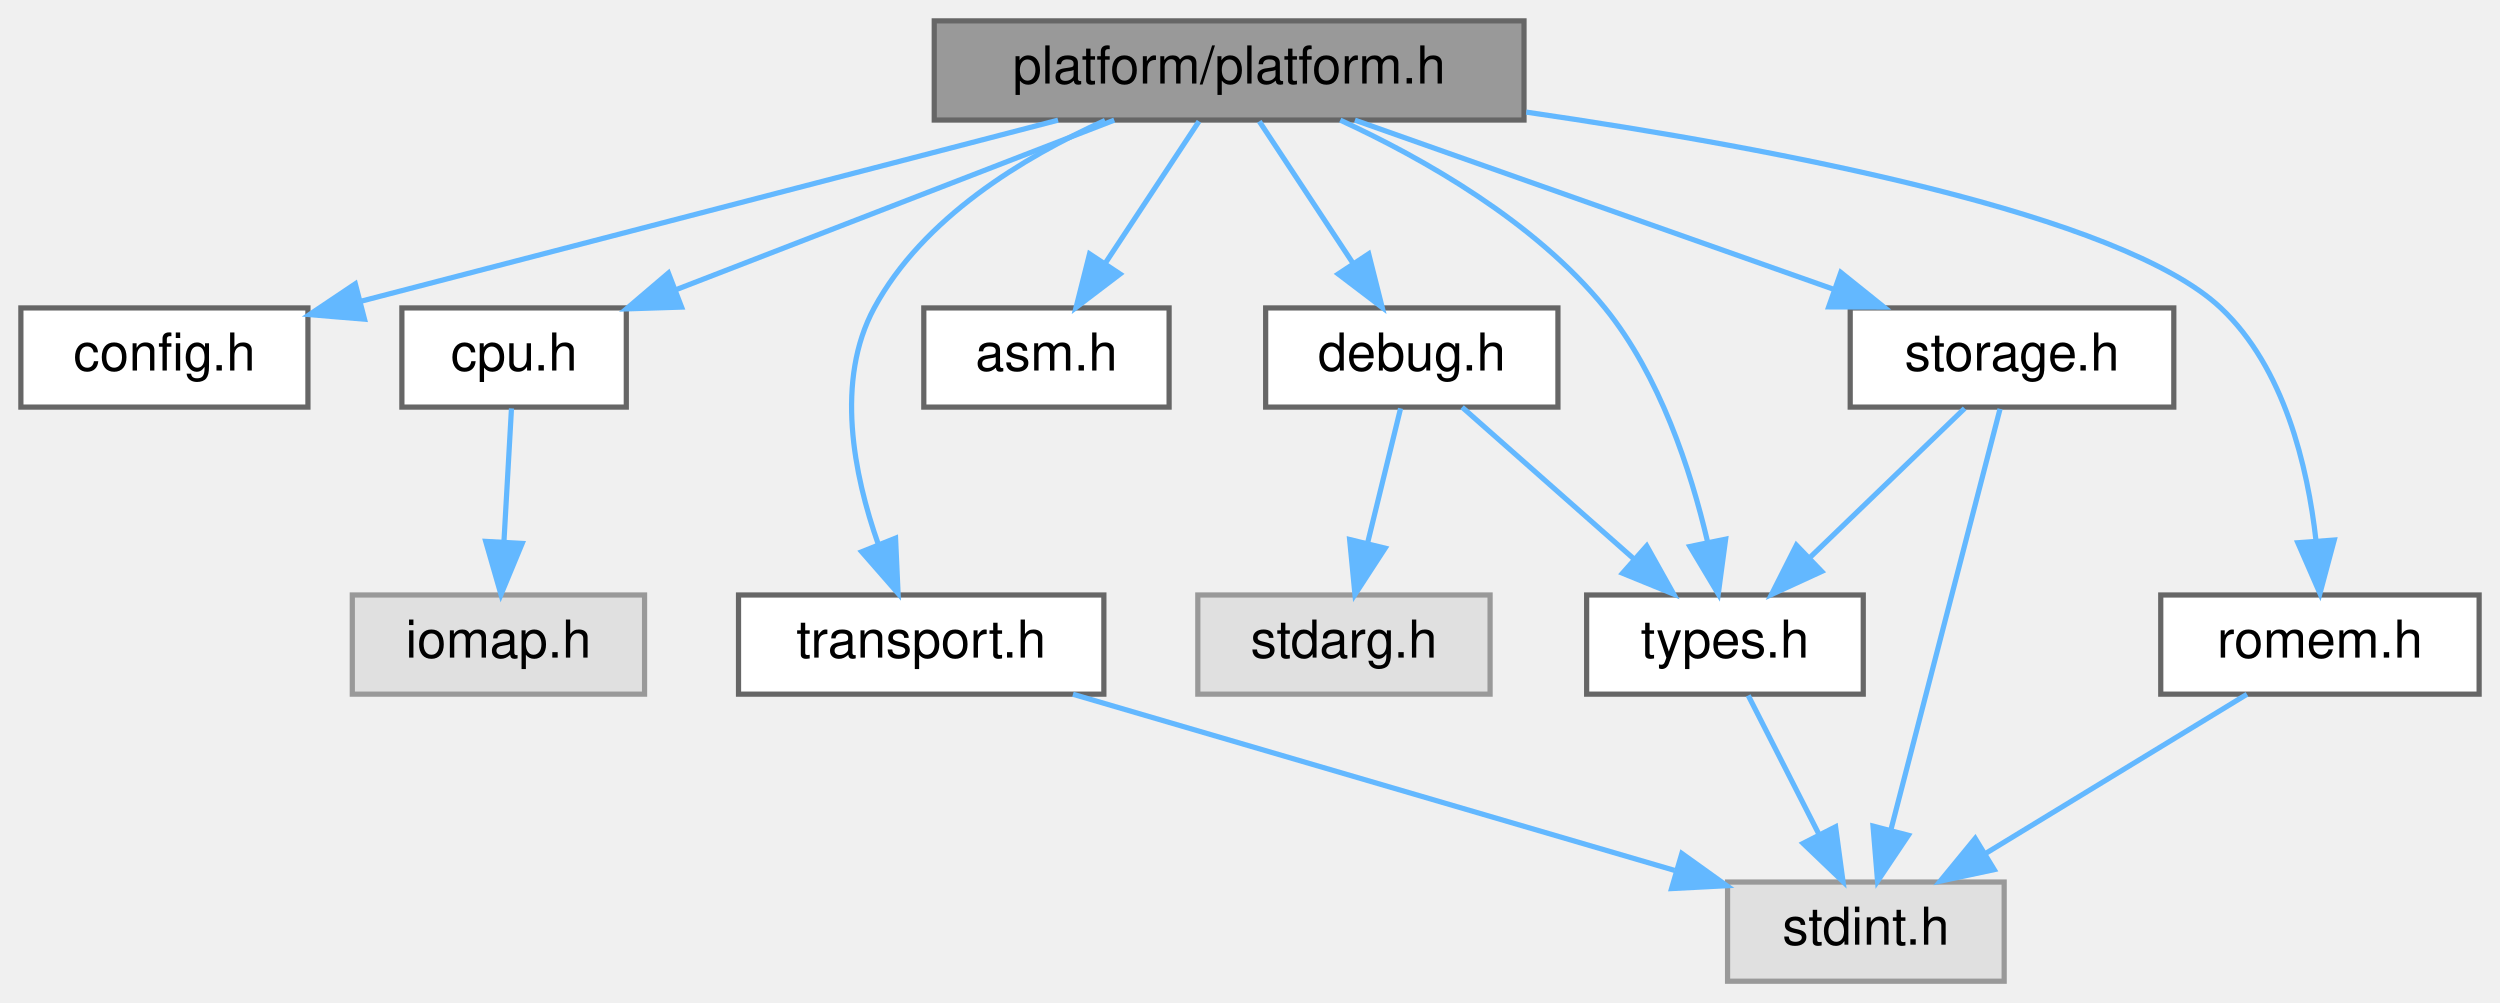
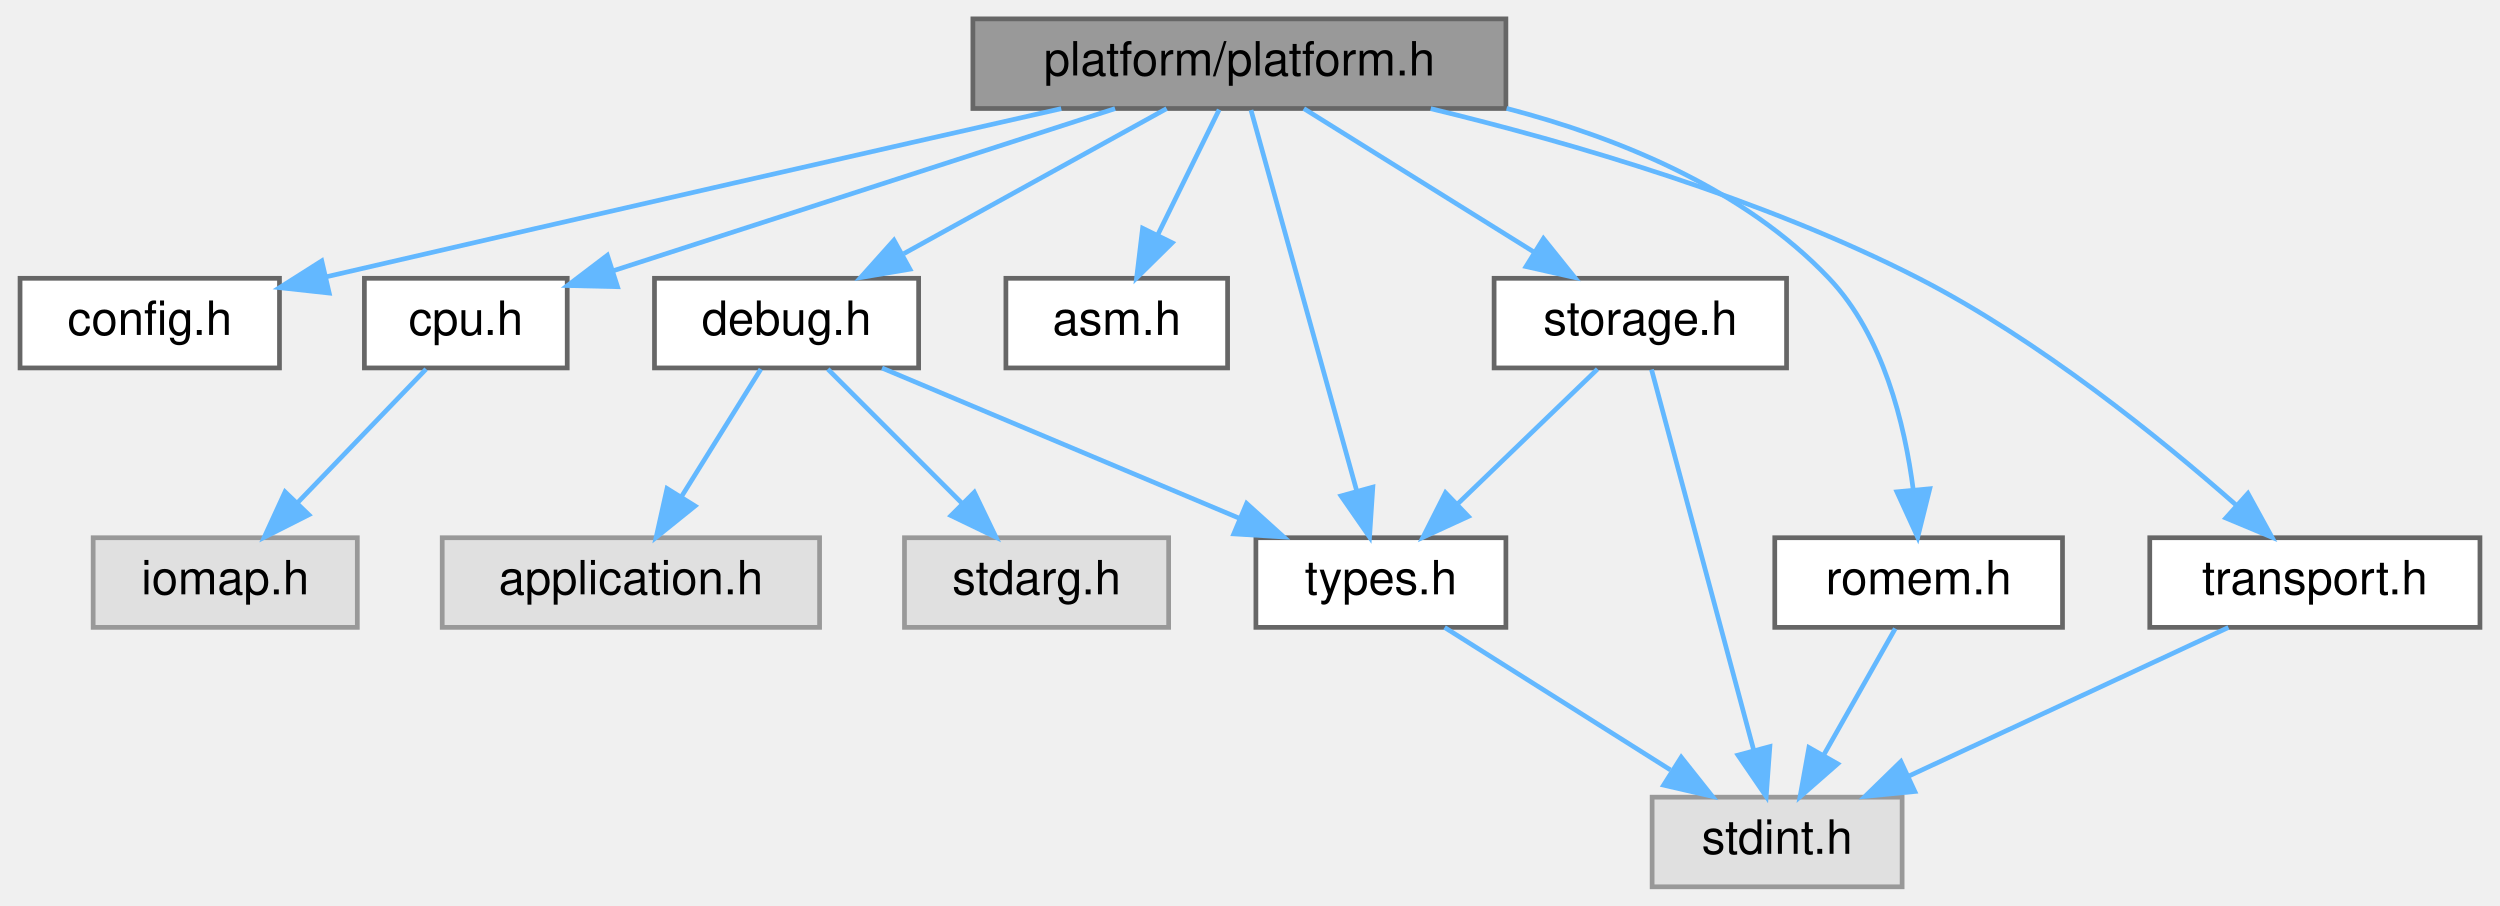
- <svg xmlns="http://www.w3.org/2000/svg" xmlns:xlink="http://www.w3.org/1999/xlink" width="479pt" height="192pt" viewBox="0.00 0.00 479.00 192.00">
+ <svg xmlns="http://www.w3.org/2000/svg" xmlns:xlink="http://www.w3.org/1999/xlink" width="530pt" height="192pt" viewBox="0.00 0.00 529.50 192.00">
  <g id="graph0" class="graph" transform="scale(1 1) rotate(0) translate(4 188)">
    <g id="Node000001" class="node">
      <g id="a_Node000001">
        <a xlink:title=" ">
-           <polygon fill="#999999" stroke="#666666" points="288,-184 175,-184 175,-165 288,-165 288,-184" />
-           <text text-anchor="middle" x="231.5" y="-172" font-family="Helvetica,sans-Serif" font-size="10.00">platform/platform.h</text>
+           <polygon fill="#999999" stroke="#666666" points="315,-184 202,-184 202,-165 315,-165 315,-184" />
+           <text text-anchor="middle" x="258.5" y="-172" font-family="Helvetica,sans-Serif" font-size="10.00">platform/platform.h</text>
        </a>
      </g>
    </g>
    <g id="Node000002" class="node">
      <g id="a_Node000002">
        <a xlink:href="config_8h.html" target="_top" xlink:title=" ">
          <polygon fill="white" stroke="#666666" points="55,-129 0,-129 0,-110 55,-110 55,-129" />
          <text text-anchor="middle" x="27.5" y="-117" font-family="Helvetica,sans-Serif" font-size="10.00">config.h</text>
        </a>
      </g>
    </g>
    <g id="edge1_Node000001_Node000002" class="edge">
      <g id="a_edge1_Node000001_Node000002">
        <a xlink:title=" ">
-           <path fill="none" stroke="#63b8ff" d="M198.72,-164.98C162.23,-155.5 103.34,-140.2 65.03,-130.25" />
-           <polygon fill="#63b8ff" stroke="#63b8ff" points="65.84,-126.84 55.28,-127.72 64.08,-133.62 65.84,-126.84" />
+           <path fill="none" stroke="#63b8ff" d="M220.73,-164.97C183.51,-156.54 124.74,-143.18 65,-129.34" />
+           <polygon fill="#63b8ff" stroke="#63b8ff" points="65.54,-125.87 55.01,-127.02 63.96,-132.69 65.54,-125.87" />
        </a>
      </g>
    </g>
    <g id="Node000003" class="node">
      <g id="a_Node000003">
        <a xlink:href="types_8h.html" target="_top" xlink:title=" ">
-           <polygon fill="white" stroke="#666666" points="353,-74 300,-74 300,-55 353,-55 353,-74" />
-           <text text-anchor="middle" x="326.5" y="-62" font-family="Helvetica,sans-Serif" font-size="10.00">types.h</text>
+           <polygon fill="white" stroke="#666666" points="315,-74 262,-74 262,-55 315,-55 315,-74" />
+           <text text-anchor="middle" x="288.5" y="-62" font-family="Helvetica,sans-Serif" font-size="10.00">types.h</text>
        </a>
      </g>
    </g>
    <g id="edge2_Node000001_Node000003" class="edge">
      <g id="a_edge2_Node000001_Node000003">
        <a xlink:title=" ">
-           <path fill="none" stroke="#63b8ff" d="M252.79,-164.98C268.75,-157.62 290.06,-145.54 303.5,-129 314.01,-116.06 319.94,-97.91 323.14,-84.32" />
-           <polygon fill="#63b8ff" stroke="#63b8ff" points="326.63,-84.7 325.22,-74.2 319.78,-83.29 326.63,-84.7" />
+           <path fill="none" stroke="#63b8ff" d="M260.96,-164.66C265.84,-147.09 276.85,-107.45 283.37,-83.95" />
+           <polygon fill="#63b8ff" stroke="#63b8ff" points="286.79,-84.73 286.09,-74.16 280.05,-82.86 286.79,-84.73" />
        </a>
      </g>
    </g>
    <g id="Node000005" class="node">
      <g id="a_Node000005">
        <a xlink:href="cpu_8h.html" target="_top" xlink:title="Definitions for EBS CPU controls.">
          <polygon fill="white" stroke="#666666" points="116,-129 73,-129 73,-110 116,-110 116,-129" />
          <text text-anchor="middle" x="94.5" y="-117" font-family="Helvetica,sans-Serif" font-size="10.00">cpu.h</text>
        </a>
      </g>
    </g>
    <g id="edge4_Node000001_Node000005" class="edge">
      <g id="a_edge4_Node000001_Node000005">
        <a xlink:title=" ">
-           <path fill="none" stroke="#63b8ff" d="M209.49,-164.98C186.79,-156.2 151.18,-142.43 125.61,-132.53" />
-           <polygon fill="#63b8ff" stroke="#63b8ff" points="126.59,-129.16 116.01,-128.82 124.07,-135.69 126.59,-129.16" />
+           <path fill="none" stroke="#63b8ff" d="M232.15,-164.98C203.19,-155.63 156.7,-140.6 125.88,-130.64" />
+           <polygon fill="#63b8ff" stroke="#63b8ff" points="126.66,-127.22 116.07,-127.47 124.51,-133.88 126.66,-127.22" />
        </a>
      </g>
    </g>
    <g id="Node000007" class="node">
      <g id="a_Node000007">
        <a xlink:href="asm_8h.html" target="_top" xlink:title="Helper Definitions for ASM files.">
-           <polygon fill="white" stroke="#666666" points="220,-129 173,-129 173,-110 220,-110 220,-129" />
-           <text text-anchor="middle" x="196.5" y="-117" font-family="Helvetica,sans-Serif" font-size="10.00">asm.h</text>
+           <polygon fill="white" stroke="#666666" points="256,-129 209,-129 209,-110 256,-110 256,-129" />
+           <text text-anchor="middle" x="232.5" y="-117" font-family="Helvetica,sans-Serif" font-size="10.00">asm.h</text>
        </a>
      </g>
    </g>
    <g id="edge6_Node000001_Node000007" class="edge">
      <g id="a_edge6_Node000001_Node000007">
        <a xlink:title=" ">
-           <path fill="none" stroke="#63b8ff" d="M225.72,-164.75C220.88,-157.42 213.82,-146.73 207.86,-137.7" />
-           <polygon fill="#63b8ff" stroke="#63b8ff" points="210.6,-135.5 202.17,-129.09 204.76,-139.36 210.6,-135.5" />
+           <path fill="none" stroke="#63b8ff" d="M254.21,-164.75C250.69,-157.57 245.59,-147.18 241.22,-138.27" />
+           <polygon fill="#63b8ff" stroke="#63b8ff" points="244.26,-136.53 236.71,-129.09 237.98,-139.61 244.26,-136.53" />
        </a>
      </g>
    </g>
    <g id="Node000008" class="node">
      <g id="a_Node000008">
        <a xlink:href="debug_8h.html" target="_top" xlink:title=" ">
-           <polygon fill="white" stroke="#666666" points="294.5,-129 238.5,-129 238.5,-110 294.5,-110 294.5,-129" />
-           <text text-anchor="middle" x="266.5" y="-117" font-family="Helvetica,sans-Serif" font-size="10.00">debug.h</text>
+           <polygon fill="white" stroke="#666666" points="190.5,-129 134.5,-129 134.5,-110 190.5,-110 190.5,-129" />
+           <text text-anchor="middle" x="162.5" y="-117" font-family="Helvetica,sans-Serif" font-size="10.00">debug.h</text>
        </a>
      </g>
    </g>
    <g id="edge7_Node000001_Node000008" class="edge">
      <g id="a_edge7_Node000001_Node000008">
        <a xlink:title=" ">
-           <path fill="none" stroke="#63b8ff" d="M237.28,-164.75C242.12,-157.42 249.18,-146.73 255.14,-137.7" />
-           <polygon fill="#63b8ff" stroke="#63b8ff" points="258.24,-139.36 260.83,-129.09 252.4,-135.5 258.24,-139.36" />
+           <path fill="none" stroke="#63b8ff" d="M243.08,-164.98C228.05,-156.69 204.96,-143.94 187.34,-134.22" />
+           <polygon fill="#63b8ff" stroke="#63b8ff" points="188.65,-130.94 178.2,-129.17 185.27,-137.07 188.65,-130.94" />
+         </a>
+       </g>
+     </g>
+     <g id="Node000011" class="node">
+       <g id="a_Node000011">
+         <a xlink:href="romem_8h.html" target="_top" xlink:title=" ">
+           <polygon fill="white" stroke="#666666" points="433,-74 372,-74 372,-55 433,-55 433,-74" />
+           <text text-anchor="middle" x="402.5" y="-62" font-family="Helvetica,sans-Serif" font-size="10.00">romem.h</text>
+         </a>
+       </g>
+     </g>
+     <g id="edge11_Node000001_Node000011" class="edge">
+       <g id="a_edge11_Node000001_Node000011">
+         <a xlink:title=" ">
+           <path fill="none" stroke="#63b8ff" d="M315.15,-165.02C339.12,-158.75 365.57,-147.87 383.5,-129 395.01,-116.89 399.57,-98.09 401.37,-84.08" />
+           <polygon fill="#63b8ff" stroke="#63b8ff" points="404.86,-84.38 402.3,-74.1 397.89,-83.73 404.86,-84.38" />
+         </a>
+       </g>
+     </g>
+     <g id="Node000012" class="node">
+       <g id="a_Node000012">
+         <a xlink:href="transport_8h.html" target="_top" xlink:title="Definitions for EBS transports.">
+           <polygon fill="white" stroke="#666666" points="521.5,-74 451.5,-74 451.5,-55 521.5,-55 521.5,-74" />
+           <text text-anchor="middle" x="486.5" y="-62" font-family="Helvetica,sans-Serif" font-size="10.00">transport.h</text>
+         </a>
+       </g>
+     </g>
+     <g id="edge13_Node000001_Node000012" class="edge">
+       <g id="a_edge13_Node000001_Node000012">
+         <a xlink:title=" ">
+           <path fill="none" stroke="#63b8ff" d="M299.06,-164.97C328.74,-157.78 369.43,-145.94 402.5,-129 427.99,-115.94 453.75,-95.08 469.89,-80.86" />
+           <polygon fill="#63b8ff" stroke="#63b8ff" points="472.31,-83.39 477.41,-74.1 467.63,-78.18 472.31,-83.39" />
+         </a>
+       </g>
+     </g>
+     <g id="Node000013" class="node">
+       <g id="a_Node000013">
+         <a xlink:href="storage_8h.html" target="_top" xlink:title=" ">
+           <polygon fill="white" stroke="#666666" points="374.5,-129 312.5,-129 312.5,-110 374.5,-110 374.5,-129" />
+           <text text-anchor="middle" x="343.5" y="-117" font-family="Helvetica,sans-Serif" font-size="10.00">storage.h</text>
+         </a>
+       </g>
+     </g>
+     <g id="edge15_Node000001_Node000013" class="edge">
+       <g id="a_edge15_Node000001_Node000013">
+         <a xlink:title=" ">
+           <path fill="none" stroke="#63b8ff" d="M272.16,-164.98C285.34,-156.77 305.53,-144.18 321.07,-134.49" />
+           <polygon fill="#63b8ff" stroke="#63b8ff" points="322.96,-137.43 329.59,-129.17 319.26,-131.49 322.96,-137.43" />
+         </a>
+       </g>
+     </g>
+     <g id="Node000004" class="node">
+       <g id="a_Node000004">
+         <a xlink:title=" ">
+           <polygon fill="#e0e0e0" stroke="#999999" points="399,-19 346,-19 346,0 399,0 399,-19" />
+           <text text-anchor="middle" x="372.5" y="-7" font-family="Helvetica,sans-Serif" font-size="10.00">stdint.h</text>
+         </a>
+       </g>
+     </g>
+     <g id="edge3_Node000003_Node000004" class="edge">
+       <g id="a_edge3_Node000003_Node000004">
+         <a xlink:title=" ">
+           <path fill="none" stroke="#63b8ff" d="M302,-54.98C314.9,-46.84 334.6,-34.41 349.9,-24.76" />
+           <polygon fill="#63b8ff" stroke="#63b8ff" points="352.17,-27.47 358.76,-19.17 348.43,-21.55 352.17,-27.47" />
+         </a>
+       </g>
+     </g>
+     <g id="Node000006" class="node">
+       <g id="a_Node000006">
+         <a xlink:title=" ">
+           <polygon fill="#e0e0e0" stroke="#999999" points="71.5,-74 15.5,-74 15.5,-55 71.5,-55 71.5,-74" />
+           <text text-anchor="middle" x="43.5" y="-62" font-family="Helvetica,sans-Serif" font-size="10.00">iomap.h</text>
+         </a>
+       </g>
+     </g>
+     <g id="edge5_Node000005_Node000006" class="edge">
+       <g id="a_edge5_Node000005_Node000006">
+         <a xlink:title=" ">
+           <path fill="none" stroke="#63b8ff" d="M86.08,-109.75C78.73,-102.11 67.87,-90.82 58.96,-81.56" />
+           <polygon fill="#63b8ff" stroke="#63b8ff" points="61.22,-78.87 51.76,-74.09 56.18,-83.72 61.22,-78.87" />
+         </a>
+       </g>
+     </g>
+     <g id="edge10_Node000008_Node000003" class="edge">
+       <g id="a_edge10_Node000008_Node000003">
+         <a xlink:title=" ">
+           <path fill="none" stroke="#63b8ff" d="M182.74,-109.98C203.2,-101.38 235.03,-87.99 258.43,-78.15" />
+           <polygon fill="#63b8ff" stroke="#63b8ff" points="260.03,-81.27 267.89,-74.17 257.31,-74.82 260.03,-81.27" />
+         </a>
+       </g>
+     </g>
+     <g id="Node000009" class="node">
+       <g id="a_Node000009">
+         <a xlink:title=" ">
+           <polygon fill="#e0e0e0" stroke="#999999" points="169.5,-74 89.5,-74 89.5,-55 169.5,-55 169.5,-74" />
+           <text text-anchor="middle" x="129.5" y="-62" font-family="Helvetica,sans-Serif" font-size="10.00">application.h</text>
+         </a>
+       </g>
+     </g>
+     <g id="edge8_Node000008_Node000009" class="edge">
+       <g id="a_edge8_Node000008_Node000009">
+         <a xlink:title=" ">
+           <path fill="none" stroke="#63b8ff" d="M157.05,-109.75C152.49,-102.42 145.83,-91.73 140.21,-82.7" />
+           <polygon fill="#63b8ff" stroke="#63b8ff" points="143.1,-80.73 134.85,-74.09 137.16,-84.43 143.1,-80.73" />
        </a>
      </g>
    </g>
    <g id="Node000010" class="node">
      <g id="a_Node000010">
-         <a xlink:href="romem_8h.html" target="_top" xlink:title=" ">
-           <polygon fill="white" stroke="#666666" points="471,-74 410,-74 410,-55 471,-55 471,-74" />
-           <text text-anchor="middle" x="440.5" y="-62" font-family="Helvetica,sans-Serif" font-size="10.00">romem.h</text>
-         </a>
-       </g>
-     </g>
-     <g id="edge10_Node000001_Node000010" class="edge">
-       <g id="a_edge10_Node000001_Node000010">
-         <a xlink:title=" ">
-           <path fill="none" stroke="#63b8ff" d="M288.43,-166.52C337.18,-159.43 402.44,-146.94 421.5,-129 433.67,-117.55 438.14,-98.66 439.74,-84.46" />
-           <polygon fill="#63b8ff" stroke="#63b8ff" points="443.24,-84.53 440.5,-74.3 436.26,-84.01 443.24,-84.53" />
-         </a>
-       </g>
-     </g>
-     <g id="Node000011" class="node">
-       <g id="a_Node000011">
-         <a xlink:href="transport_8h.html" target="_top" xlink:title="Definitions for EBS transports.">
-           <polygon fill="white" stroke="#666666" points="207.5,-74 137.5,-74 137.5,-55 207.5,-55 207.5,-74" />
-           <text text-anchor="middle" x="172.5" y="-62" font-family="Helvetica,sans-Serif" font-size="10.00">transport.h</text>
-         </a>
-       </g>
-     </g>
-     <g id="edge12_Node000001_Node000011" class="edge">
-       <g id="a_edge12_Node000001_Node000011">
-         <a xlink:title=" ">
-           <path fill="none" stroke="#63b8ff" d="M207.72,-164.92C192.07,-157.89 172.83,-146.25 163.5,-129 155.98,-115.09 159.57,-97.07 164.26,-83.78" />
-           <polygon fill="#63b8ff" stroke="#63b8ff" points="167.59,-84.89 168.07,-74.31 161.1,-82.28 167.59,-84.89" />
-         </a>
-       </g>
-     </g>
-     <g id="Node000012" class="node">
-       <g id="a_Node000012">
-         <a xlink:href="storage_8h.html" target="_top" xlink:title=" ">
-           <polygon fill="white" stroke="#666666" points="412.5,-129 350.5,-129 350.5,-110 412.5,-110 412.5,-129" />
-           <text text-anchor="middle" x="381.5" y="-117" font-family="Helvetica,sans-Serif" font-size="10.00">storage.h</text>
-         </a>
-       </g>
-     </g>
-     <g id="edge14_Node000001_Node000012" class="edge">
-       <g id="a_edge14_Node000001_Node000012">
-         <a xlink:title=" ">
-           <path fill="none" stroke="#63b8ff" d="M255.6,-164.98C280.38,-156.23 319.2,-142.51 347.19,-132.62" />
-           <polygon fill="#63b8ff" stroke="#63b8ff" points="348.7,-135.8 356.96,-129.17 346.37,-129.2 348.7,-135.8" />
-         </a>
-       </g>
-     </g>
-     <g id="Node000004" class="node">
-       <g id="a_Node000004">
-         <a xlink:title=" ">
-           <polygon fill="#e0e0e0" stroke="#999999" points="380,-19 327,-19 327,0 380,0 380,-19" />
-           <text text-anchor="middle" x="353.5" y="-7" font-family="Helvetica,sans-Serif" font-size="10.00">stdint.h</text>
-         </a>
-       </g>
-     </g>
-     <g id="edge3_Node000003_Node000004" class="edge">
-       <g id="a_edge3_Node000003_Node000004">
-         <a xlink:title=" ">
-           <path fill="none" stroke="#63b8ff" d="M330.96,-54.75C334.62,-47.57 339.91,-37.18 344.45,-28.27" />
-           <polygon fill="#63b8ff" stroke="#63b8ff" points="347.7,-29.59 349.12,-19.09 341.47,-26.41 347.7,-29.59" />
-         </a>
-       </g>
-     </g>
-     <g id="Node000006" class="node">
-       <g id="a_Node000006">
-         <a xlink:title=" ">
-           <polygon fill="#e0e0e0" stroke="#999999" points="119.5,-74 63.5,-74 63.5,-55 119.5,-55 119.5,-74" />
-           <text text-anchor="middle" x="91.5" y="-62" font-family="Helvetica,sans-Serif" font-size="10.00">iomap.h</text>
-         </a>
-       </g>
-     </g>
-     <g id="edge5_Node000005_Node000006" class="edge">
-       <g id="a_edge5_Node000005_Node000006">
-         <a xlink:title=" ">
-           <path fill="none" stroke="#63b8ff" d="M94,-109.75C93.61,-102.8 93.05,-92.85 92.55,-84.13" />
-           <polygon fill="#63b8ff" stroke="#63b8ff" points="96.05,-83.88 91.99,-74.09 89.06,-84.27 96.05,-83.88" />
-         </a>
-       </g>
-     </g>
-     <g id="edge9_Node000008_Node000003" class="edge">
-       <g id="a_edge9_Node000008_Node000003">
-         <a xlink:title=" ">
-           <path fill="none" stroke="#63b8ff" d="M276.14,-109.98C285.01,-102.15 298.37,-90.34 309.11,-80.86" />
-           <polygon fill="#63b8ff" stroke="#63b8ff" points="311.51,-83.41 316.68,-74.17 306.87,-78.17 311.51,-83.41" />
-         </a>
-       </g>
-     </g>
-     <g id="Node000009" class="node">
-       <g id="a_Node000009">
-         <a xlink:title=" ">
-           <polygon fill="#e0e0e0" stroke="#999999" points="281.5,-74 225.5,-74 225.5,-55 281.5,-55 281.5,-74" />
-           <text text-anchor="middle" x="253.5" y="-62" font-family="Helvetica,sans-Serif" font-size="10.00">stdarg.h</text>
-         </a>
-       </g>
-     </g>
-     <g id="edge8_Node000008_Node000009" class="edge">
-       <g id="a_edge8_Node000008_Node000009">
-         <a xlink:title=" ">
-           <path fill="none" stroke="#63b8ff" d="M264.35,-109.75C262.63,-102.72 260.15,-92.62 258,-83.84" />
-           <polygon fill="#63b8ff" stroke="#63b8ff" points="261.39,-82.97 255.61,-74.09 254.59,-84.63 261.39,-82.97" />
-         </a>
-       </g>
-     </g>
-     <g id="edge11_Node000010_Node000004" class="edge">
-       <g id="a_edge11_Node000010_Node000004">
-         <a xlink:title=" ">
-           <path fill="none" stroke="#63b8ff" d="M426.52,-54.98C413.03,-46.77 392.37,-34.18 376.46,-24.49" />
-           <polygon fill="#63b8ff" stroke="#63b8ff" points="378.09,-21.38 367.73,-19.17 374.45,-27.36 378.09,-21.38" />
-         </a>
-       </g>
-     </g>
-     <g id="edge13_Node000011_Node000004" class="edge">
-       <g id="a_edge13_Node000011_Node000004">
-         <a xlink:title=" ">
-           <path fill="none" stroke="#63b8ff" d="M201.58,-54.98C232.92,-45.81 282.85,-31.19 316.85,-21.23" />
-           <polygon fill="#63b8ff" stroke="#63b8ff" points="318.24,-24.47 326.85,-18.3 316.27,-17.75 318.24,-24.47" />
-         </a>
-       </g>
-     </g>
-     <g id="edge16_Node000012_Node000003" class="edge">
-       <g id="a_edge16_Node000012_Node000003">
-         <a xlink:title=" ">
-           <path fill="none" stroke="#63b8ff" d="M372.42,-109.75C364.41,-102.03 352.54,-90.6 342.88,-81.28" />
-           <polygon fill="#63b8ff" stroke="#63b8ff" points="345.04,-78.51 335.41,-74.09 340.19,-83.55 345.04,-78.51" />
-         </a>
-       </g>
-     </g>
-     <g id="edge15_Node000012_Node000004" class="edge">
-       <g id="a_edge15_Node000012_Node000004">
-         <a xlink:title=" ">
-           <path fill="none" stroke="#63b8ff" d="M379.21,-109.66C374.65,-92.09 364.38,-52.45 358.28,-28.95" />
-           <polygon fill="#63b8ff" stroke="#63b8ff" points="361.64,-27.96 355.74,-19.16 354.87,-29.72 361.64,-27.96" />
+         <a xlink:title=" ">
+           <polygon fill="#e0e0e0" stroke="#999999" points="243.5,-74 187.5,-74 187.5,-55 243.5,-55 243.5,-74" />
+           <text text-anchor="middle" x="215.5" y="-62" font-family="Helvetica,sans-Serif" font-size="10.00">stdarg.h</text>
+         </a>
+       </g>
+     </g>
+     <g id="edge9_Node000008_Node000010" class="edge">
+       <g id="a_edge9_Node000008_Node000010">
+         <a xlink:title=" ">
+           <path fill="none" stroke="#63b8ff" d="M171.25,-109.75C178.97,-102.03 190.4,-90.6 199.72,-81.28" />
+           <polygon fill="#63b8ff" stroke="#63b8ff" points="202.31,-83.64 206.91,-74.09 197.36,-78.69 202.31,-83.64" />
+         </a>
+       </g>
+     </g>
+     <g id="edge12_Node000011_Node000004" class="edge">
+       <g id="a_edge12_Node000011_Node000004">
+         <a xlink:title=" ">
+           <path fill="none" stroke="#63b8ff" d="M397.55,-54.75C393.44,-47.49 387.47,-36.95 382.4,-27.98" />
+           <polygon fill="#63b8ff" stroke="#63b8ff" points="385.33,-26.07 377.36,-19.09 379.24,-29.52 385.33,-26.07" />
+         </a>
+       </g>
+     </g>
+     <g id="edge14_Node000012_Node000004" class="edge">
+       <g id="a_edge14_Node000012_Node000004">
+         <a xlink:title=" ">
+           <path fill="none" stroke="#63b8ff" d="M468.18,-54.98C449.84,-46.46 421.39,-33.23 400.27,-23.41" />
+           <polygon fill="#63b8ff" stroke="#63b8ff" points="401.69,-20.21 391.15,-19.17 398.74,-26.56 401.69,-20.21" />
+         </a>
+       </g>
+     </g>
+     <g id="edge17_Node000013_Node000003" class="edge">
+       <g id="a_edge17_Node000013_Node000003">
+         <a xlink:title=" ">
+           <path fill="none" stroke="#63b8ff" d="M334.42,-109.75C326.41,-102.03 314.54,-90.6 304.88,-81.28" />
+           <polygon fill="#63b8ff" stroke="#63b8ff" points="307.04,-78.51 297.41,-74.09 302.19,-83.55 307.04,-78.51" />
+         </a>
+       </g>
+     </g>
+     <g id="edge16_Node000013_Node000004" class="edge">
+       <g id="a_edge16_Node000013_Node000004">
+         <a xlink:title=" ">
+           <path fill="none" stroke="#63b8ff" d="M345.87,-109.66C350.59,-92.09 361.24,-52.45 367.54,-28.95" />
+           <polygon fill="#63b8ff" stroke="#63b8ff" points="370.96,-29.72 370.18,-19.16 364.2,-27.91 370.96,-29.72" />
        </a>
      </g>
    </g>
  </g>
</svg>
